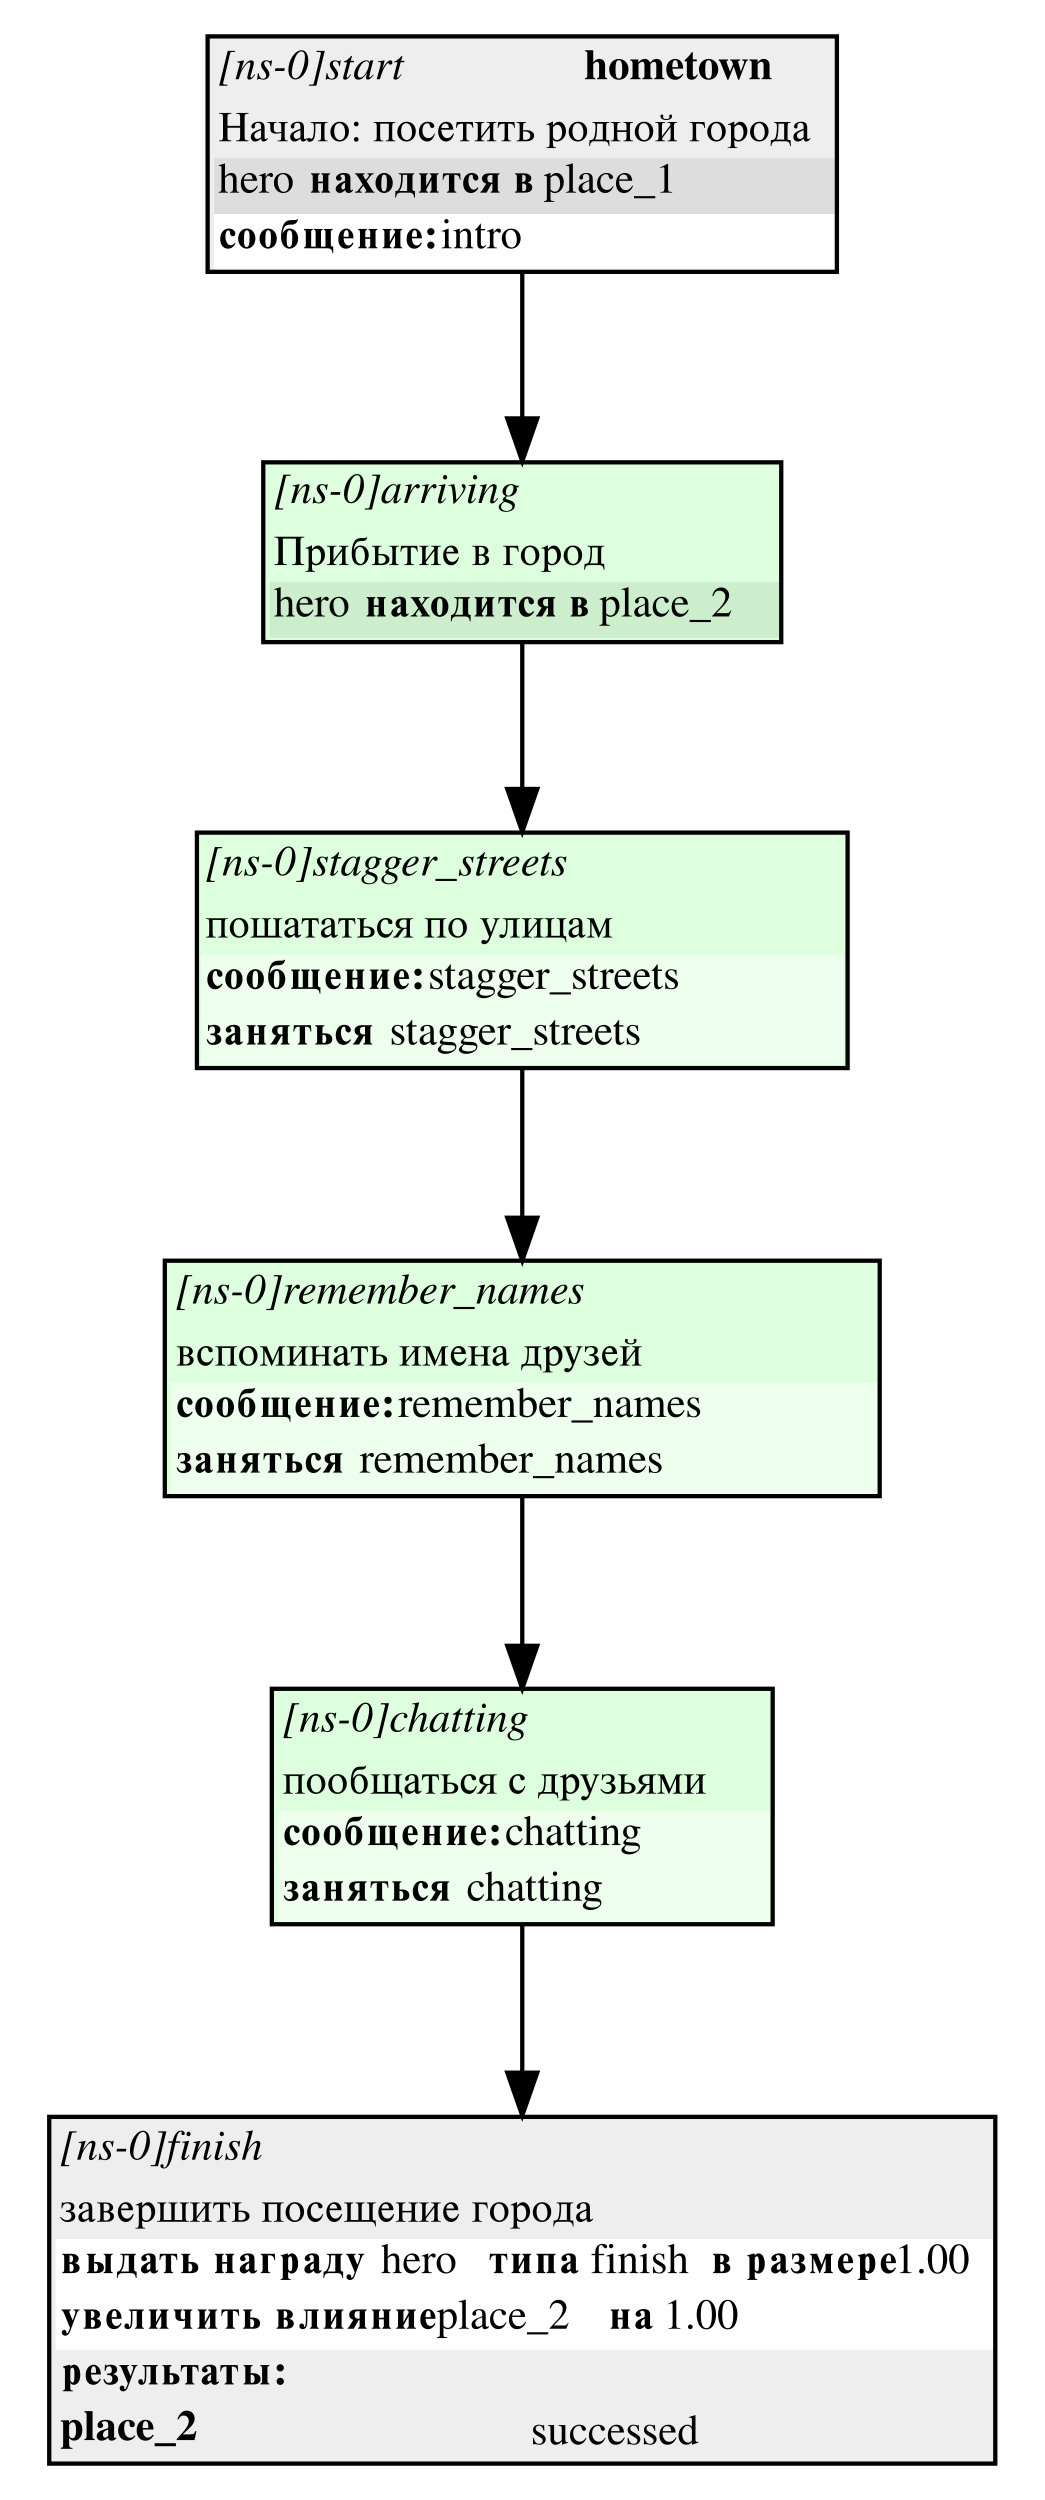
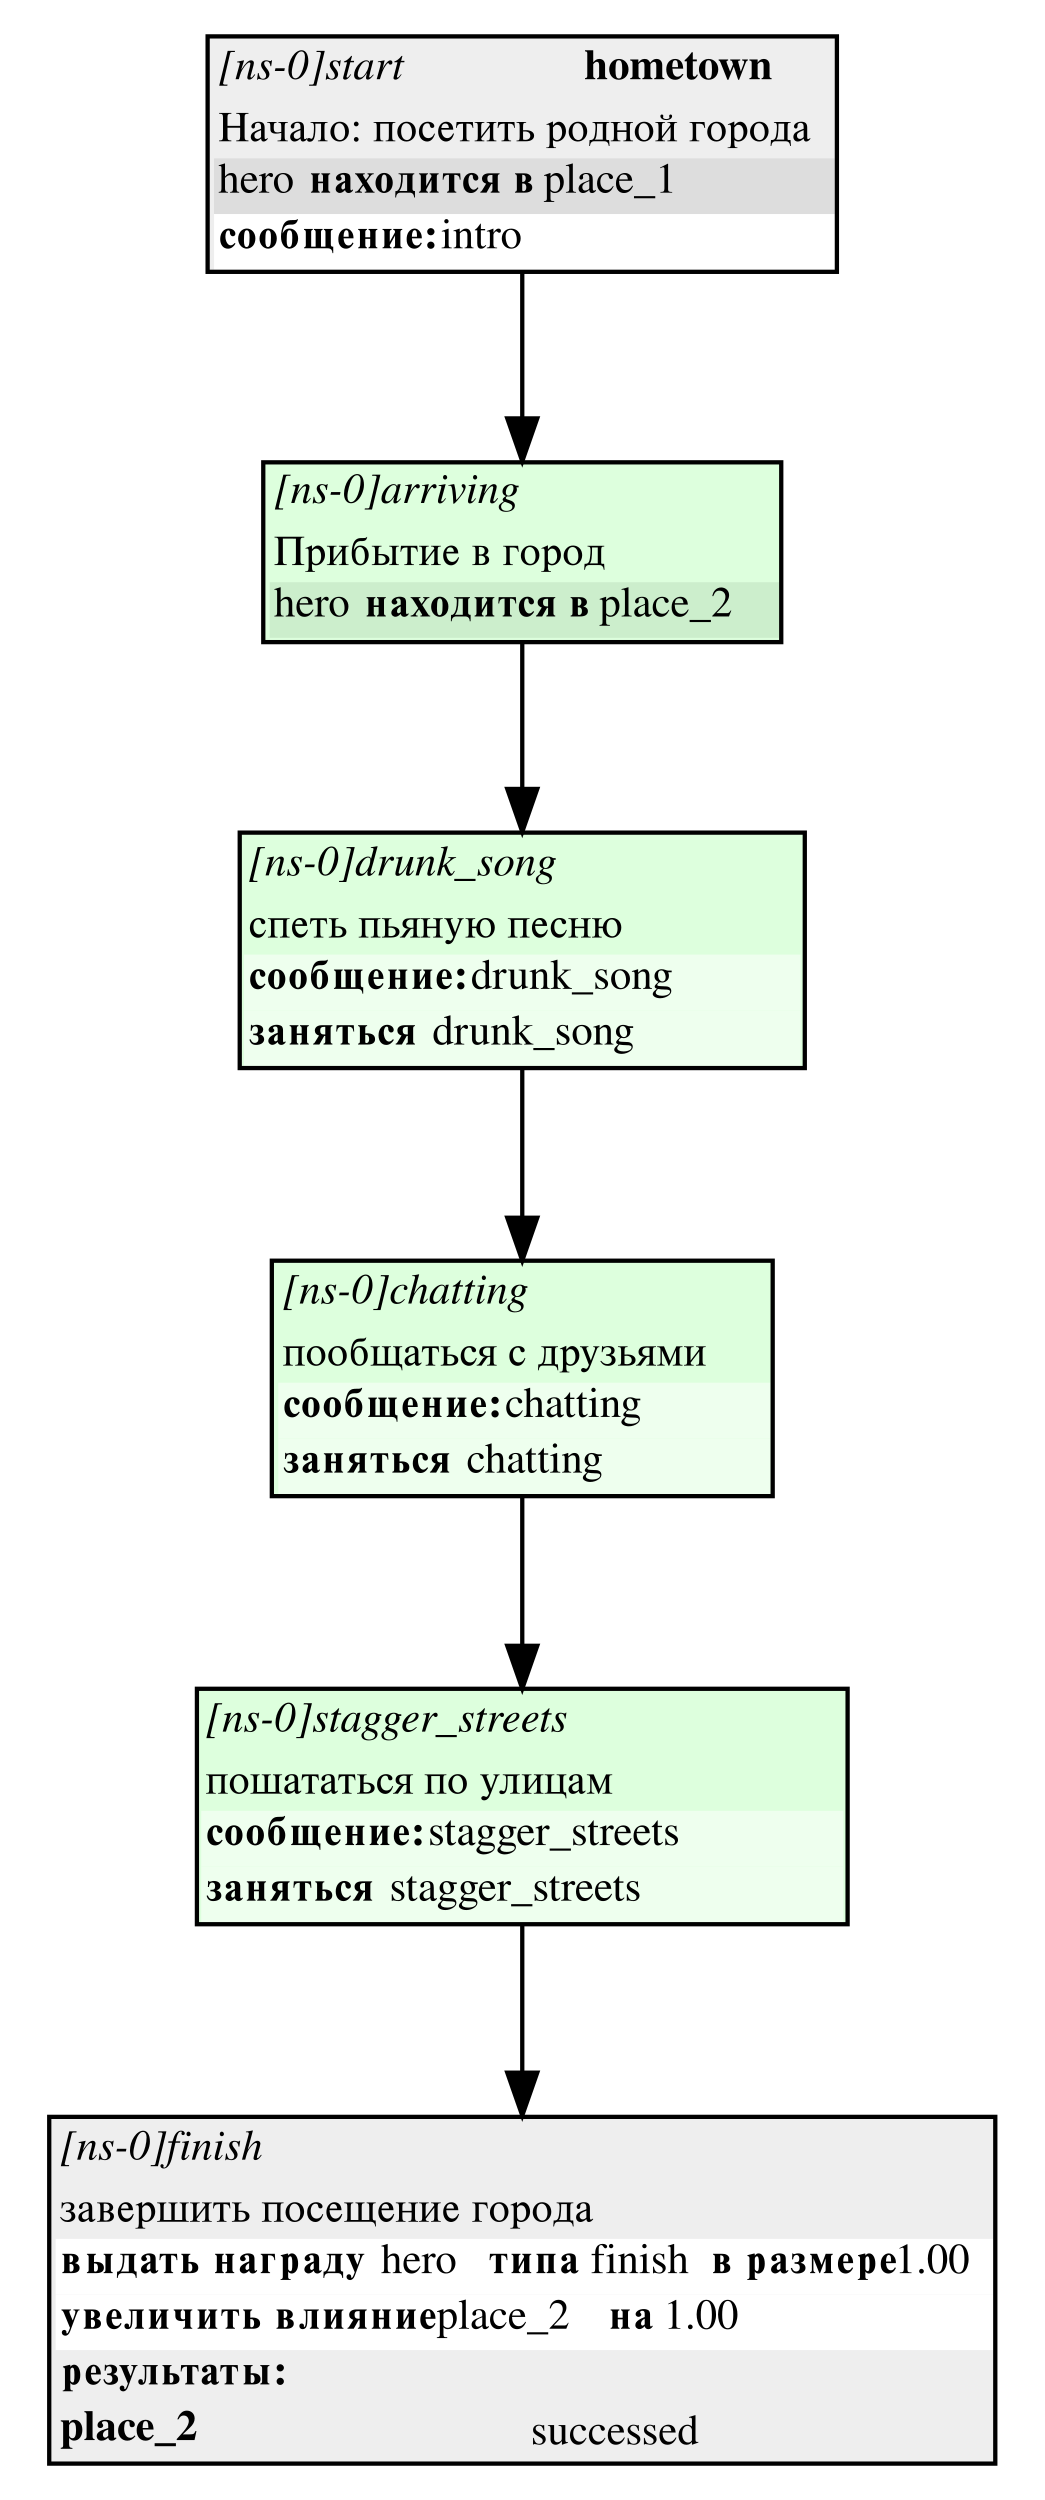
<svg xmlns="http://www.w3.org/2000/svg" width="244pt" height="584pt" viewBox="0.00 0.00 244.00 584.00">
  <g id="graph0" class="graph" transform="scale(1 1) rotate(0) translate(4 580)">
    <polygon fill="white" stroke="white" points="-4,4 -4,-580 240,-580 240,4 -4,4" />
    <g id="node1" class="node">
-       <polygon fill="#ddffdd" stroke="none" points="34.5,-230.5 34.5,-285.5 201.5,-285.5 201.5,-230.5 34.5,-230.5" />
-       <text text-anchor="start" x="37" y="-275.5" font-family="Times,serif" font-style="italic" font-size="10.00">[ns-0]remember_names</text>
-       <text text-anchor="start" x="37" y="-261" font-family="Times,serif" font-size="10.00">вспоминать имена друзей</text>
-       <polygon fill="#eeffee" stroke="none" points="36,-244 36,-257 201,-257 201,-244 36,-244" />
-       <text text-anchor="start" x="37" y="-249" font-family="Times,serif" font-weight="bold" font-size="10.00">сообщение:</text>
-       <text text-anchor="start" x="89" y="-249" font-family="Times,serif" font-size="10.00"> remember_names</text>
-       <polygon fill="#eeffee" stroke="none" points="36,-231 36,-244 201,-244 201,-231 36,-231" />
-       <text text-anchor="start" x="37" y="-236" font-family="Times,serif" font-weight="bold" font-size="10.00">заняться </text>
-       <text text-anchor="start" x="80" y="-236" font-family="Times,serif" font-size="10.00">  remember_names</text>
-       <polygon fill="none" stroke="black" points="34.5,-230.5 34.5,-285.5 201.5,-285.5 201.5,-230.5 34.5,-230.5" />
+       <polygon fill="#ddffdd" stroke="none" points="52,-330.5 52,-385.5 184,-385.5 184,-330.5 52,-330.5" />
+       <text text-anchor="start" x="54" y="-375.5" font-family="Times,serif" font-style="italic" font-size="10.00">[ns-0]drunk_song</text>
+       <text text-anchor="start" x="54" y="-361" font-family="Times,serif" font-size="10.00">спеть пьяную песню</text>
+       <polygon fill="#eeffee" stroke="none" points="53,-344 53,-357 183,-357 183,-344 53,-344" />
+       <text text-anchor="start" x="54" y="-349" font-family="Times,serif" font-weight="bold" font-size="10.00">сообщение:</text>
+       <text text-anchor="start" x="106" y="-349" font-family="Times,serif" font-size="10.00"> drunk_song</text>
+       <polygon fill="#eeffee" stroke="none" points="53,-331 53,-344 183,-344 183,-331 53,-331" />
+       <text text-anchor="start" x="54" y="-336" font-family="Times,serif" font-weight="bold" font-size="10.00">заняться </text>
+       <text text-anchor="start" x="97" y="-336" font-family="Times,serif" font-size="10.00">  drunk_song</text>
+       <polygon fill="none" stroke="black" points="52,-330.5 52,-385.5 184,-385.5 184,-330.5 52,-330.5" />
    </g>
    <g id="node3" class="node">
-       <polygon fill="#ddffdd" stroke="none" points="59.5,-130.5 59.5,-185.5 176.5,-185.5 176.5,-130.5 59.5,-130.5" />
-       <text text-anchor="start" x="62" y="-175.5" font-family="Times,serif" font-style="italic" font-size="10.00">[ns-0]chatting</text>
-       <text text-anchor="start" x="62" y="-161" font-family="Times,serif" font-size="10.00">пообщаться с друзьями</text>
-       <polygon fill="#eeffee" stroke="none" points="61,-144 61,-157 176,-157 176,-144 61,-144" />
-       <text text-anchor="start" x="62" y="-149" font-family="Times,serif" font-weight="bold" font-size="10.00">сообщение:</text>
-       <text text-anchor="start" x="114" y="-149" font-family="Times,serif" font-size="10.00"> chatting</text>
-       <polygon fill="#eeffee" stroke="none" points="61,-131 61,-144 176,-144 176,-131 61,-131" />
-       <text text-anchor="start" x="62" y="-136" font-family="Times,serif" font-weight="bold" font-size="10.00">заняться </text>
-       <text text-anchor="start" x="105" y="-136" font-family="Times,serif" font-size="10.00">  chatting</text>
-       <polygon fill="none" stroke="black" points="59.5,-130.5 59.5,-185.5 176.5,-185.5 176.5,-130.5 59.5,-130.5" />
+       <polygon fill="#ddffdd" stroke="none" points="59.5,-230.5 59.5,-285.5 176.5,-285.5 176.5,-230.5 59.5,-230.5" />
+       <text text-anchor="start" x="62" y="-275.5" font-family="Times,serif" font-style="italic" font-size="10.00">[ns-0]chatting</text>
+       <text text-anchor="start" x="62" y="-261" font-family="Times,serif" font-size="10.00">пообщаться с друзьями</text>
+       <polygon fill="#eeffee" stroke="none" points="61,-244 61,-257 176,-257 176,-244 61,-244" />
+       <text text-anchor="start" x="62" y="-249" font-family="Times,serif" font-weight="bold" font-size="10.00">сообщение:</text>
+       <text text-anchor="start" x="114" y="-249" font-family="Times,serif" font-size="10.00"> chatting</text>
+       <polygon fill="#eeffee" stroke="none" points="61,-231 61,-244 176,-244 176,-231 61,-231" />
+       <text text-anchor="start" x="62" y="-236" font-family="Times,serif" font-weight="bold" font-size="10.00">заняться </text>
+       <text text-anchor="start" x="105" y="-236" font-family="Times,serif" font-size="10.00">  chatting</text>
+       <polygon fill="none" stroke="black" points="59.5,-230.5 59.5,-285.5 176.5,-285.5 176.5,-230.5 59.5,-230.5" />
    </g>
-     <g id="edge4" class="edge">
-       <path fill="none" stroke="black" d="M118,-230.48C118,-219.803 118,-207.309 118,-195.779" />
-       <polygon fill="black" stroke="black" points="121.5,-195.541 118,-185.541 114.5,-195.541 121.5,-195.541" />
+     <g id="edge1" class="edge">
+       <path fill="none" stroke="black" d="M118,-330.48C118,-319.803 118,-307.309 118,-295.779" />
+       <polygon fill="black" stroke="black" points="121.5,-295.541 118,-285.541 114.5,-295.541 121.5,-295.541" />
    </g>
    <g id="node2" class="node">
      <polygon fill="#eeeeee" stroke="none" points="44.5,-516.5 44.5,-571.5 191.5,-571.5 191.5,-516.5 44.5,-516.5" />
      <text text-anchor="start" x="47" y="-561.5" font-family="Times,serif" font-style="italic" font-size="10.00">[ns-0]start</text>
      <text text-anchor="start" x="132.5" y="-561.5" font-family="Times,serif" font-weight="bold" font-size="10.00">hometown</text>
      <text text-anchor="start" x="47" y="-547" font-family="Times,serif" font-size="10.00">Начало: посетить родной города</text>
      <polygon fill="#dddddd" stroke="none" points="46,-530 46,-543 191,-543 191,-530 46,-530" />
      <text text-anchor="start" x="47" y="-535" font-family="Times,serif" font-size="10.00">hero </text>
      <text text-anchor="start" x="68" y="-535" font-family="Times,serif" font-weight="bold" font-size="10.00">находится в</text>
      <text text-anchor="start" x="123" y="-535" font-family="Times,serif" font-size="10.00"> place_1</text>
      <polygon fill="#ffffff" stroke="none" points="46,-517 46,-530 191,-530 191,-517 46,-517" />
      <text text-anchor="start" x="47" y="-522" font-family="Times,serif" font-weight="bold" font-size="10.00">сообщение:</text>
      <text text-anchor="start" x="99" y="-522" font-family="Times,serif" font-size="10.00"> intro</text>
      <polygon fill="none" stroke="black" points="44.5,-516.5 44.5,-571.5 191.5,-571.5 191.5,-516.5 44.5,-516.5" />
    </g>
    <g id="node6" class="node">
      <polygon fill="#ddffdd" stroke="none" points="57.5,-430 57.5,-472 178.5,-472 178.5,-430 57.5,-430" />
      <text text-anchor="start" x="60" y="-462.5" font-family="Times,serif" font-style="italic" font-size="10.00">[ns-0]arriving</text>
      <text text-anchor="start" x="60" y="-448" font-family="Times,serif" font-size="10.00">Прибытие в город</text>
      <polygon fill="#cceecc" stroke="none" points="59,-431 59,-444 178,-444 178,-431 59,-431" />
      <text text-anchor="start" x="60" y="-436" font-family="Times,serif" font-size="10.00">hero </text>
      <text text-anchor="start" x="81" y="-436" font-family="Times,serif" font-weight="bold" font-size="10.00">находится в</text>
      <text text-anchor="start" x="136" y="-436" font-family="Times,serif" font-size="10.00"> place_2</text>
      <polygon fill="none" stroke="black" points="57.5,-430 57.5,-472 178.5,-472 178.5,-430 57.5,-430" />
    </g>
-     <g id="edge3" class="edge">
+     <g id="edge4" class="edge">
      <path fill="none" stroke="black" d="M118,-516.189C118,-505.542 118,-493.241 118,-482.275" />
      <polygon fill="black" stroke="black" points="121.5,-482.266 118,-472.266 114.5,-482.267 121.5,-482.266" />
+     </g>
+     <g id="node5" class="node">
+       <polygon fill="#ddffdd" stroke="none" points="42,-130.5 42,-185.5 194,-185.5 194,-130.5 42,-130.5" />
+       <text text-anchor="start" x="44" y="-175.5" font-family="Times,serif" font-style="italic" font-size="10.00">[ns-0]stagger_streets</text>
+       <text text-anchor="start" x="44" y="-161" font-family="Times,serif" font-size="10.00">пошататься по улицам</text>
+       <polygon fill="#eeffee" stroke="none" points="43,-144 43,-157 193,-157 193,-144 43,-144" />
+       <text text-anchor="start" x="44" y="-149" font-family="Times,serif" font-weight="bold" font-size="10.00">сообщение:</text>
+       <text text-anchor="start" x="96" y="-149" font-family="Times,serif" font-size="10.00"> stagger_streets</text>
+       <polygon fill="#eeffee" stroke="none" points="43,-131 43,-144 193,-144 193,-131 43,-131" />
+       <text text-anchor="start" x="44" y="-136" font-family="Times,serif" font-weight="bold" font-size="10.00">заняться </text>
+       <text text-anchor="start" x="87" y="-136" font-family="Times,serif" font-size="10.00">  stagger_streets</text>
+       <polygon fill="none" stroke="black" points="42,-130.5 42,-185.5 194,-185.5 194,-130.5 42,-130.5" />
+     </g>
+     <g id="edge2" class="edge">
+       <path fill="none" stroke="black" d="M118,-230.48C118,-219.803 118,-207.309 118,-195.779" />
+       <polygon fill="black" stroke="black" points="121.5,-195.541 118,-185.541 114.5,-195.541 121.5,-195.541" />
    </g>
    <g id="node4" class="node">
      <polygon fill="#eeeeee" stroke="none" points="7.5,-4.5 7.5,-85.5 228.5,-85.5 228.5,-4.5 7.5,-4.5" />
      <text text-anchor="start" x="10" y="-75.5" font-family="Times,serif" font-style="italic" font-size="10.00">[ns-0]finish</text>
      <text text-anchor="start" x="10" y="-61" font-family="Times,serif" font-size="10.00">завершить посещение города</text>
      <polygon fill="#ffffff" stroke="none" points="9,-44 9,-57 228,-57 228,-44 9,-44" />
      <text text-anchor="start" x="10" y="-49" font-family="Times,serif" font-weight="bold" font-size="10.00">выдать награду </text>
      <text text-anchor="start" x="85" y="-49" font-family="Times,serif" font-size="10.00">  hero </text>
      <text text-anchor="start" x="110" y="-49" font-family="Times,serif" font-weight="bold" font-size="10.00">типа </text>
      <text text-anchor="start" x="134" y="-49" font-family="Times,serif" font-size="10.00"> finish </text>
      <text text-anchor="start" x="162" y="-49" font-family="Times,serif" font-weight="bold" font-size="10.00">в размере</text>
      <text text-anchor="start" x="205" y="-49" font-family="Times,serif" font-size="10.00"> 1.00</text>
      <polygon fill="#ffffff" stroke="none" points="9,-31 9,-44 228,-44 228,-31 9,-31" />
      <text text-anchor="start" x="10" y="-36" font-family="Times,serif" font-weight="bold" font-size="10.00">увеличить влияние </text>
      <text text-anchor="start" x="98" y="-36" font-family="Times,serif" font-size="10.00">  place_2 </text>
      <text text-anchor="start" x="138" y="-36" font-family="Times,serif" font-weight="bold" font-size="10.00">на </text>
      <text text-anchor="start" x="151" y="-36" font-family="Times,serif" font-size="10.00"> 1.00</text>
      <polygon fill="#eeeeee" stroke="none" points="9,-18 9,-31 228,-31 228,-18 9,-18" />
      <text text-anchor="start" x="10" y="-23" font-family="Times,serif" font-weight="bold" font-size="10.00">результаты:</text>
      <text text-anchor="start" x="10" y="-10" font-family="Times,serif" font-weight="bold" font-size="10.00">place_2</text>
      <text text-anchor="start" x="120" y="-9" font-family="Times,serif" font-size="10.00">successed</text>
      <polygon fill="none" stroke="black" points="7.5,-4.5 7.5,-85.5 228.5,-85.5 228.5,-4.5 7.5,-4.5" />
    </g>
-     <g id="edge5" class="edge">
+     <g id="edge3" class="edge">
      <path fill="none" stroke="black" d="M118,-130.413C118,-120.095 118,-107.927 118,-96.09" />
      <polygon fill="black" stroke="black" points="121.5,-95.829 118,-85.829 114.5,-95.829 121.5,-95.829" />
    </g>
-     <g id="node5" class="node">
-       <polygon fill="#ddffdd" stroke="none" points="42,-330.5 42,-385.5 194,-385.5 194,-330.5 42,-330.5" />
-       <text text-anchor="start" x="44" y="-375.5" font-family="Times,serif" font-style="italic" font-size="10.00">[ns-0]stagger_streets</text>
-       <text text-anchor="start" x="44" y="-361" font-family="Times,serif" font-size="10.00">пошататься по улицам</text>
-       <polygon fill="#eeffee" stroke="none" points="43,-344 43,-357 193,-357 193,-344 43,-344" />
-       <text text-anchor="start" x="44" y="-349" font-family="Times,serif" font-weight="bold" font-size="10.00">сообщение:</text>
-       <text text-anchor="start" x="96" y="-349" font-family="Times,serif" font-size="10.00"> stagger_streets</text>
-       <polygon fill="#eeffee" stroke="none" points="43,-331 43,-344 193,-344 193,-331 43,-331" />
-       <text text-anchor="start" x="44" y="-336" font-family="Times,serif" font-weight="bold" font-size="10.00">заняться </text>
-       <text text-anchor="start" x="87" y="-336" font-family="Times,serif" font-size="10.00">  stagger_streets</text>
-       <polygon fill="none" stroke="black" points="42,-330.5 42,-385.5 194,-385.5 194,-330.5 42,-330.5" />
-     </g>
-     <g id="edge2" class="edge">
-       <path fill="none" stroke="black" d="M118,-330.48C118,-319.803 118,-307.309 118,-295.779" />
-       <polygon fill="black" stroke="black" points="121.5,-295.541 118,-285.541 114.5,-295.541 121.5,-295.541" />
-     </g>
-     <g id="edge1" class="edge">
+     <g id="edge5" class="edge">
      <path fill="none" stroke="black" d="M118,-429.804C118,-419.862 118,-407.556 118,-396.007" />
      <polygon fill="black" stroke="black" points="121.5,-395.703 118,-385.703 114.5,-395.703 121.5,-395.703" />
    </g>
  </g>
</svg>
